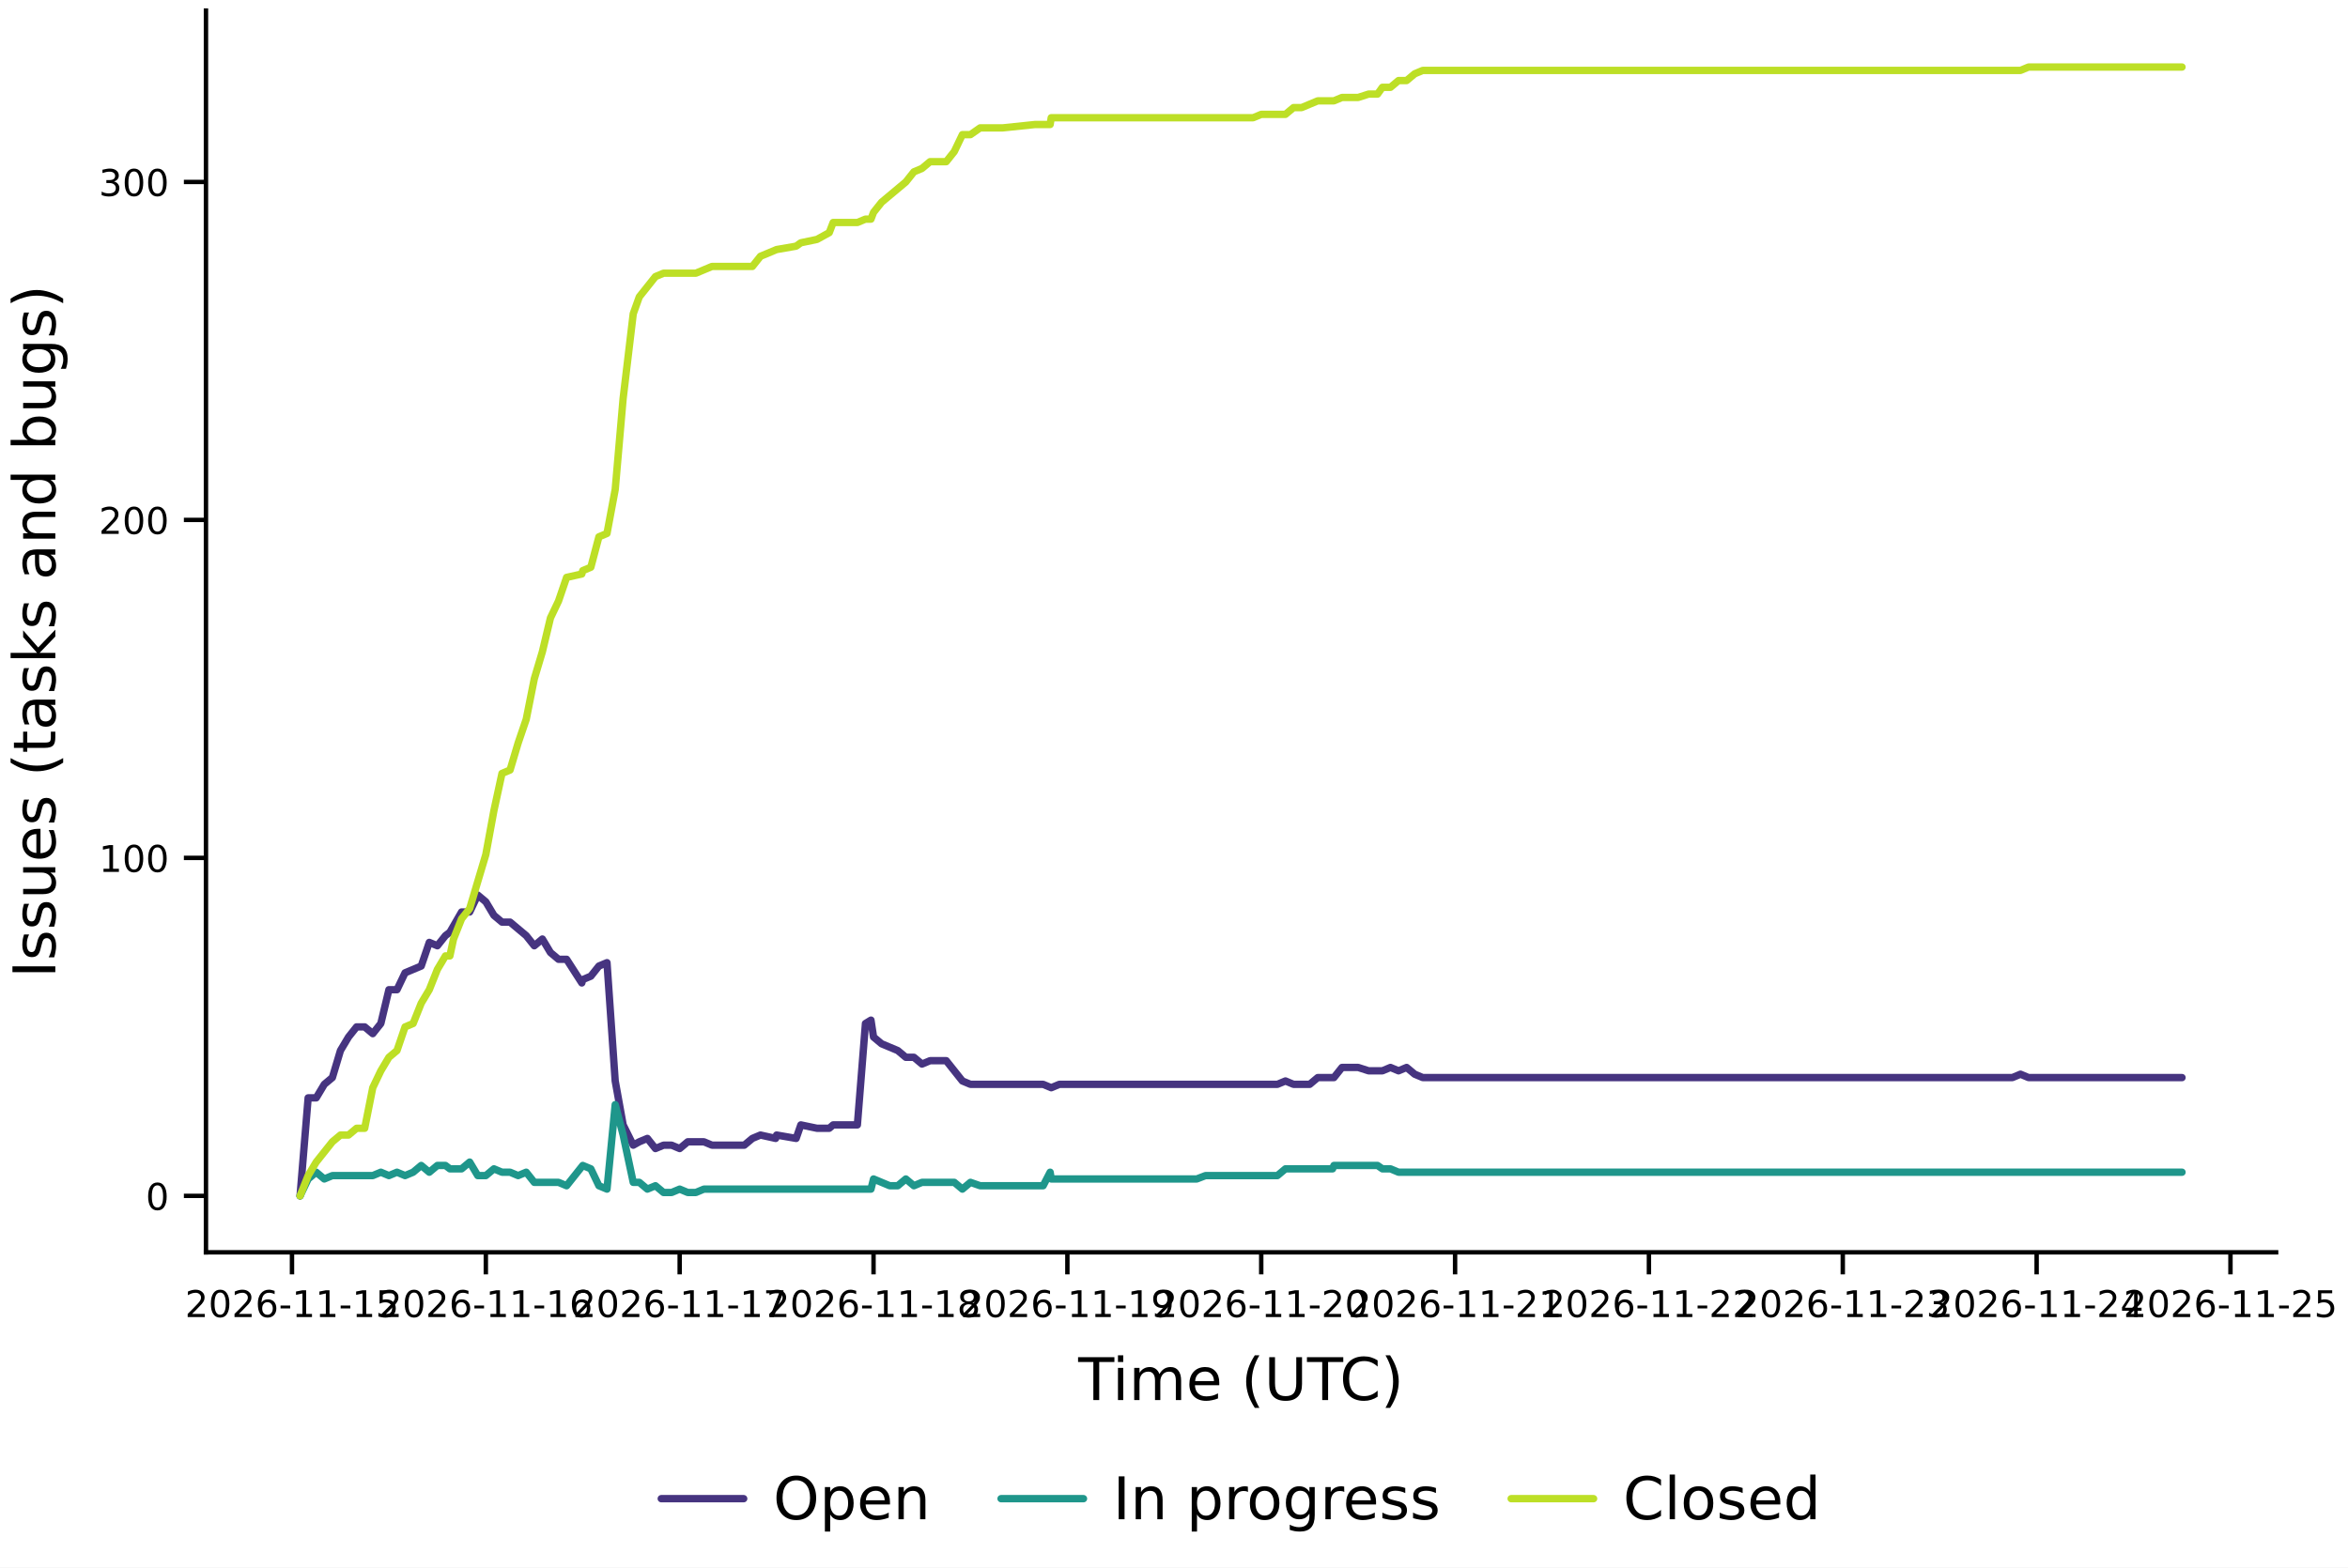
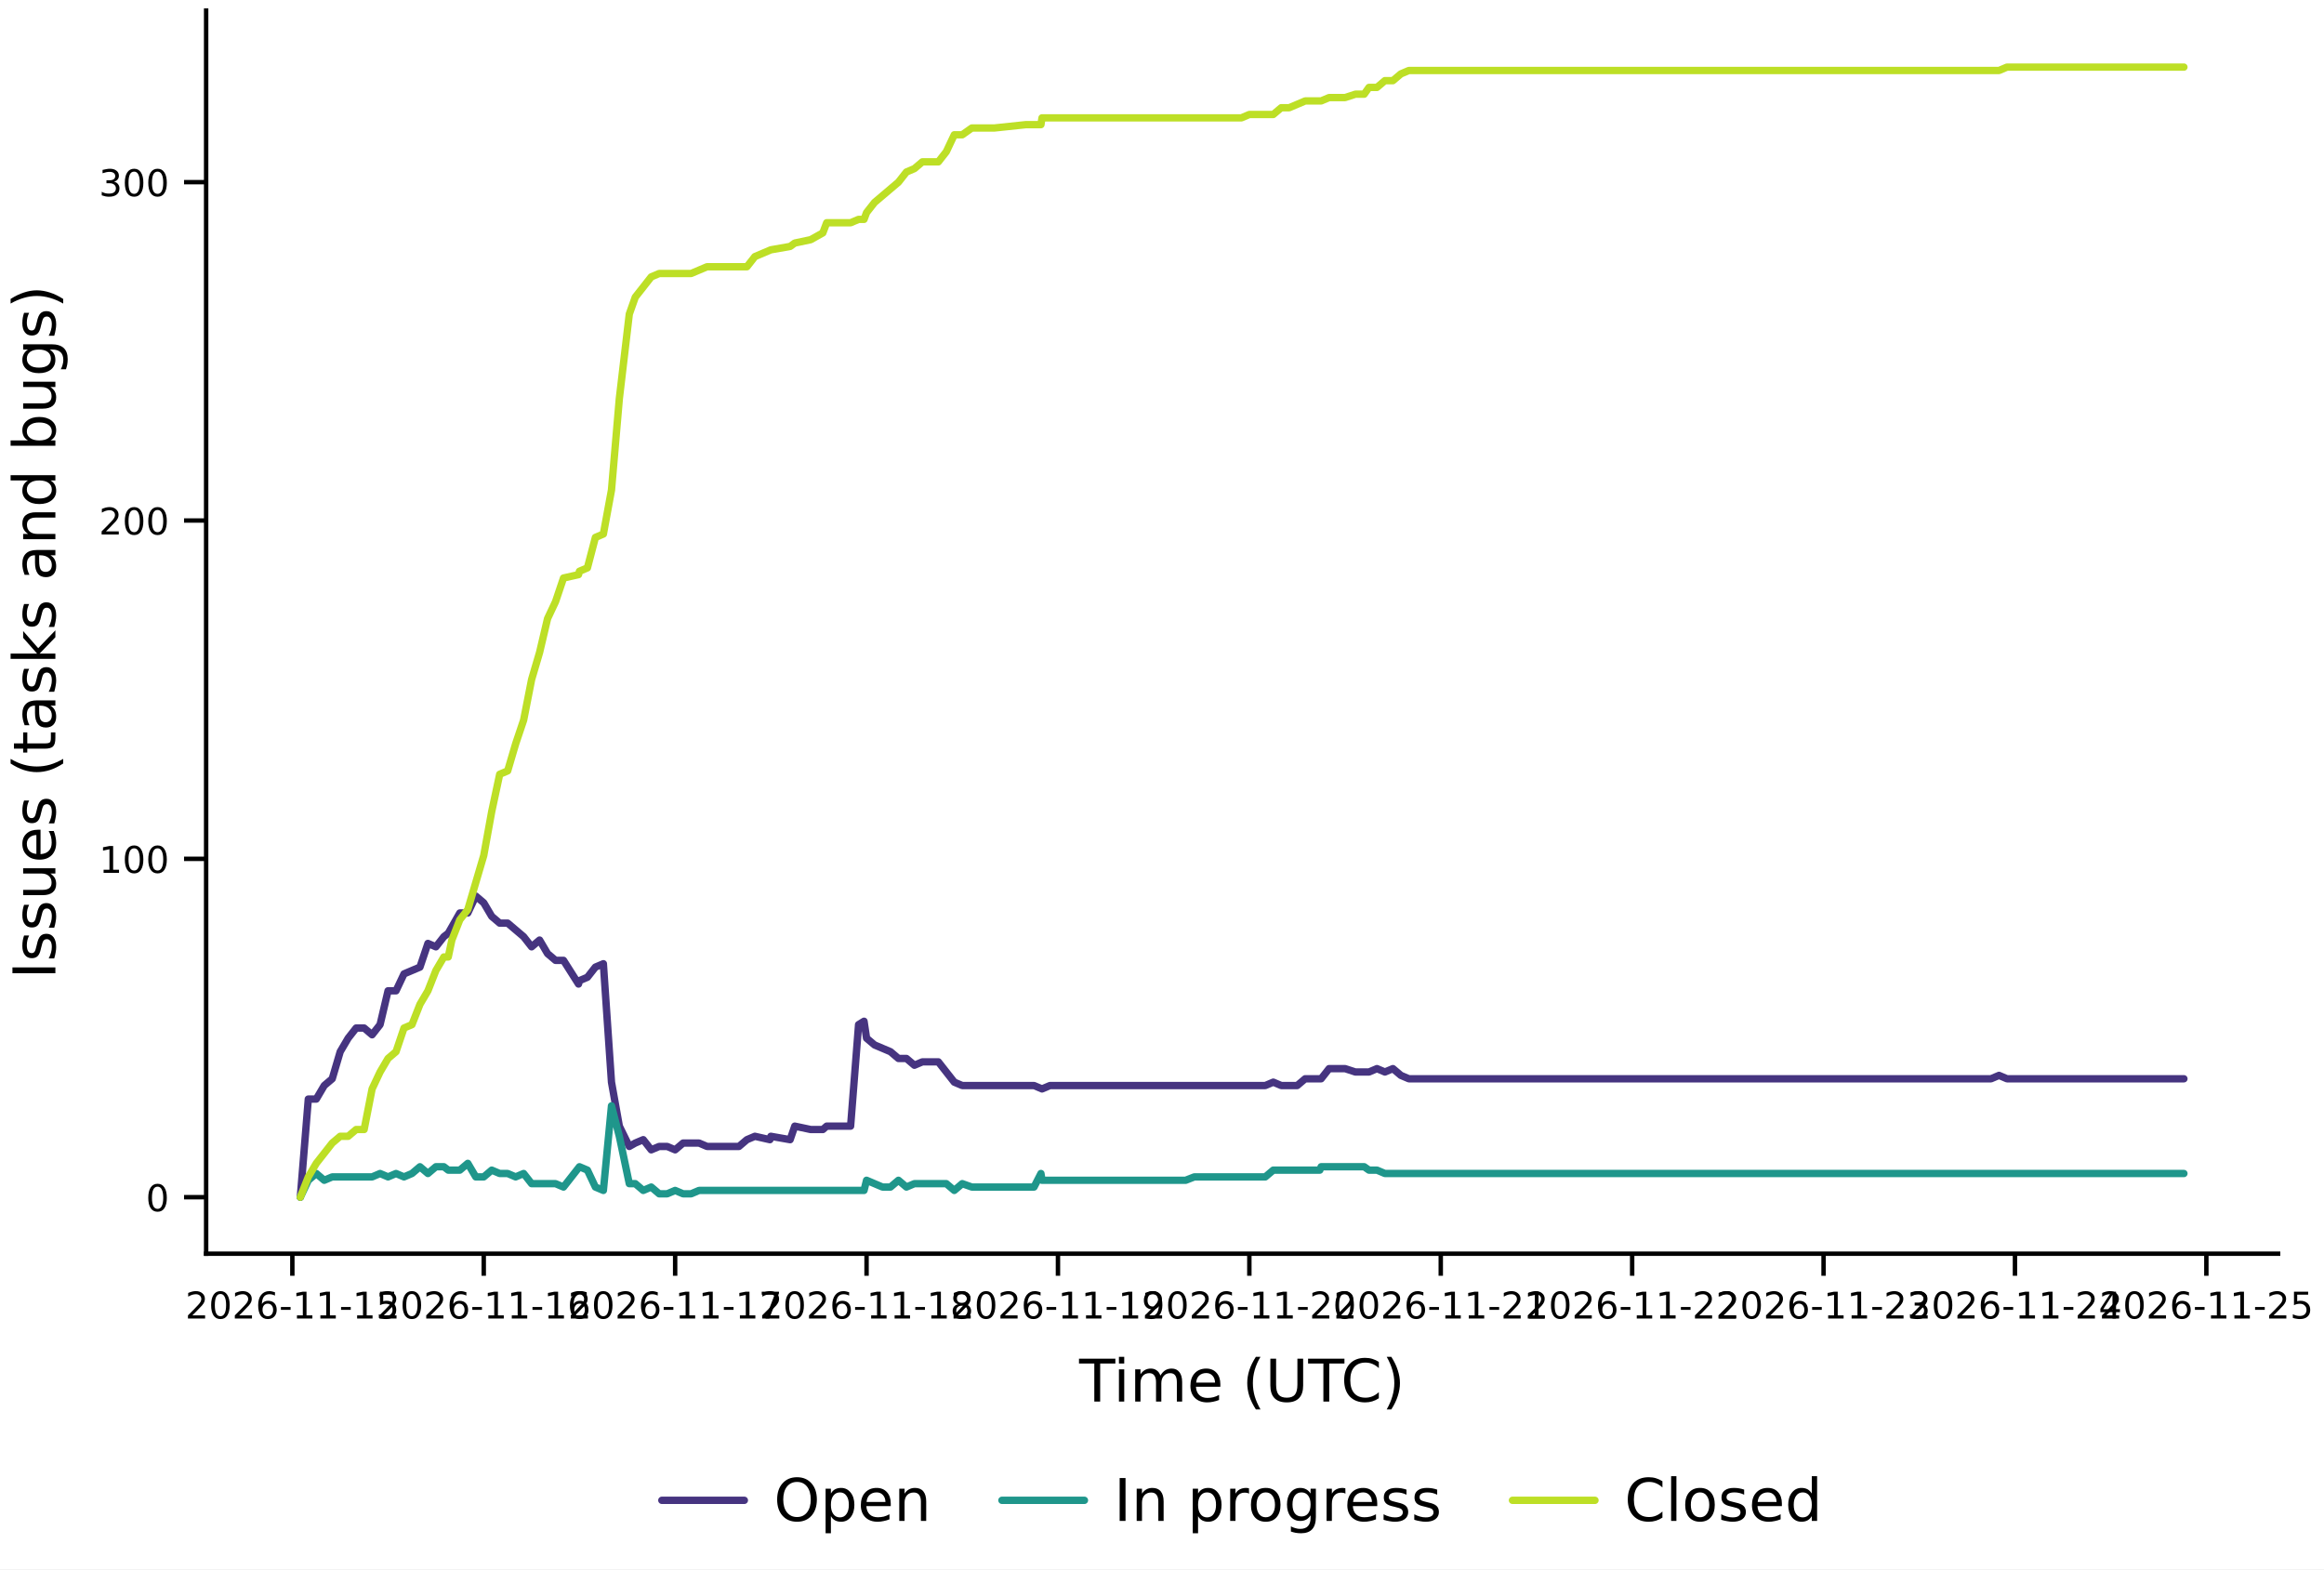
- <svg xmlns="http://www.w3.org/2000/svg" xmlns:xlink="http://www.w3.org/1999/xlink" width="319.024pt" height="213.046pt" viewBox="0 0 319.024 213.046" version="1.1">
+ <svg xmlns="http://www.w3.org/2000/svg" xmlns:xlink="http://www.w3.org/1999/xlink" width="315.489pt" height="213.046pt" viewBox="0 0 315.489 213.046" version="1.1">
  <defs>
    <style type="text/css">*{stroke-linejoin: round; stroke-linecap: butt}</style>
  </defs>
  <g id="figure_1">
    <g id="patch_1">
-       <path d="M 0 213.046  L 319.024 213.046  L 319.024 0  L 0 0  z " style="fill: #ffffff" />
+       <path d="M 0 213.046  L 315.489 213.046  L 315.489 0  L 0 0  z " style="fill: #ffffff" />
    </g>
    <g id="axes_1">
      <g id="patch_2">
        <path d="M 27.984 170.203  L 309.256 170.203  L 309.256 1.44  L 27.984 1.44  z " style="fill: #ffffff" />
      </g>
      <g id="matplotlib.axis_1">
        <g id="xtick_1">
          <g id="line2d_1">
            <defs>
-               <path id="m0bb7d80830" d="M 0 0  L 0 3  " style="stroke: #000000; stroke-width: 0.6" />
+               <path id="m46a0714034" d="M 0 0  L 0 3  " style="stroke: #000000; stroke-width: 0.6" />
            </defs>
            <g>
-               <use xlink:href="#m0bb7d80830" x="39.672" y="170.203" style="stroke: #000000; stroke-width: 0.6" />
+               <use xlink:href="#m46a0714034" x="39.687" y="170.203" style="stroke: #000000; stroke-width: 0.6" />
            </g>
          </g>
          <g id="text_1">
-             <text style="font-size: 5px; font-family: 'DejaVu Sans', sans-serif; text-anchor: middle" x="39.672" y="179.002" transform="rotate(-0 39.67201 179.0017)">2026-11-15</text>
+             <text style="font-size: 5px; font-family: 'DejaVu Sans', sans-serif; text-anchor: middle" x="39.687" y="179.002" transform="rotate(-0 39.6868 179.0017)">2026-11-15</text>
          </g>
        </g>
        <g id="xtick_2">
          <g id="line2d_2">
            <g>
-               <use xlink:href="#m0bb7d80830" x="66.01" y="170.203" style="stroke: #000000; stroke-width: 0.6" />
+               <use xlink:href="#m46a0714034" x="65.67" y="170.203" style="stroke: #000000; stroke-width: 0.6" />
            </g>
          </g>
          <g id="text_2">
-             <text style="font-size: 5px; font-family: 'DejaVu Sans', sans-serif; text-anchor: middle" x="66.01" y="179.002" transform="rotate(-0 66.01034 179.0017)">2026-11-16</text>
+             <text style="font-size: 5px; font-family: 'DejaVu Sans', sans-serif; text-anchor: middle" x="65.67" y="179.002" transform="rotate(-0 65.67014 179.0017)">2026-11-16</text>
          </g>
        </g>
        <g id="xtick_3">
          <g id="line2d_3">
            <g>
-               <use xlink:href="#m0bb7d80830" x="92.349" y="170.203" style="stroke: #000000; stroke-width: 0.6" />
+               <use xlink:href="#m46a0714034" x="91.653" y="170.203" style="stroke: #000000; stroke-width: 0.6" />
            </g>
          </g>
          <g id="text_3">
-             <text style="font-size: 5px; font-family: 'DejaVu Sans', sans-serif; text-anchor: middle" x="92.349" y="179.002" transform="rotate(-0 92.34868 179.0017)">2026-11-17</text>
+             <text style="font-size: 5px; font-family: 'DejaVu Sans', sans-serif; text-anchor: middle" x="91.653" y="179.002" transform="rotate(-0 91.65348 179.0017)">2026-11-17</text>
          </g>
        </g>
        <g id="xtick_4">
          <g id="line2d_4">
            <g>
-               <use xlink:href="#m0bb7d80830" x="118.687" y="170.203" style="stroke: #000000; stroke-width: 0.6" />
+               <use xlink:href="#m46a0714034" x="117.637" y="170.203" style="stroke: #000000; stroke-width: 0.6" />
            </g>
          </g>
          <g id="text_4">
-             <text style="font-size: 5px; font-family: 'DejaVu Sans', sans-serif; text-anchor: middle" x="118.687" y="179.002" transform="rotate(-0 118.687 179.0017)">2026-11-18</text>
+             <text style="font-size: 5px; font-family: 'DejaVu Sans', sans-serif; text-anchor: middle" x="117.637" y="179.002" transform="rotate(-0 117.6368 179.0017)">2026-11-18</text>
          </g>
        </g>
        <g id="xtick_5">
          <g id="line2d_5">
            <g>
-               <use xlink:href="#m0bb7d80830" x="145.025" y="170.203" style="stroke: #000000; stroke-width: 0.6" />
+               <use xlink:href="#m46a0714034" x="143.62" y="170.203" style="stroke: #000000; stroke-width: 0.6" />
            </g>
          </g>
          <g id="text_5">
-             <text style="font-size: 5px; font-family: 'DejaVu Sans', sans-serif; text-anchor: middle" x="145.025" y="179.002" transform="rotate(-0 145.0253 179.0017)">2026-11-19</text>
+             <text style="font-size: 5px; font-family: 'DejaVu Sans', sans-serif; text-anchor: middle" x="143.62" y="179.002" transform="rotate(-0 143.6202 179.0017)">2026-11-19</text>
          </g>
        </g>
        <g id="xtick_6">
          <g id="line2d_6">
            <g>
-               <use xlink:href="#m0bb7d80830" x="171.364" y="170.203" style="stroke: #000000; stroke-width: 0.6" />
+               <use xlink:href="#m46a0714034" x="169.603" y="170.203" style="stroke: #000000; stroke-width: 0.6" />
            </g>
          </g>
          <g id="text_6">
-             <text style="font-size: 5px; font-family: 'DejaVu Sans', sans-serif; text-anchor: middle" x="171.364" y="179.002" transform="rotate(-0 171.3637 179.0017)">2026-11-20</text>
+             <text style="font-size: 5px; font-family: 'DejaVu Sans', sans-serif; text-anchor: middle" x="169.603" y="179.002" transform="rotate(-0 169.6035 179.0017)">2026-11-20</text>
          </g>
        </g>
        <g id="xtick_7">
          <g id="line2d_7">
            <g>
-               <use xlink:href="#m0bb7d80830" x="197.702" y="170.203" style="stroke: #000000; stroke-width: 0.6" />
+               <use xlink:href="#m46a0714034" x="195.587" y="170.203" style="stroke: #000000; stroke-width: 0.6" />
            </g>
          </g>
          <g id="text_7">
-             <text style="font-size: 5px; font-family: 'DejaVu Sans', sans-serif; text-anchor: middle" x="197.702" y="179.002" transform="rotate(-0 197.702 179.0017)">2026-11-21</text>
+             <text style="font-size: 5px; font-family: 'DejaVu Sans', sans-serif; text-anchor: middle" x="195.587" y="179.002" transform="rotate(-0 195.5868 179.0017)">2026-11-21</text>
          </g>
        </g>
        <g id="xtick_8">
          <g id="line2d_8">
            <g>
-               <use xlink:href="#m0bb7d80830" x="224.04" y="170.203" style="stroke: #000000; stroke-width: 0.6" />
+               <use xlink:href="#m46a0714034" x="221.57" y="170.203" style="stroke: #000000; stroke-width: 0.6" />
            </g>
          </g>
          <g id="text_8">
-             <text style="font-size: 5px; font-family: 'DejaVu Sans', sans-serif; text-anchor: middle" x="224.04" y="179.002" transform="rotate(-0 224.0403 179.0017)">2026-11-22</text>
+             <text style="font-size: 5px; font-family: 'DejaVu Sans', sans-serif; text-anchor: middle" x="221.57" y="179.002" transform="rotate(-0 221.5702 179.0017)">2026-11-22</text>
          </g>
        </g>
        <g id="xtick_9">
          <g id="line2d_9">
            <g>
-               <use xlink:href="#m0bb7d80830" x="250.379" y="170.203" style="stroke: #000000; stroke-width: 0.6" />
+               <use xlink:href="#m46a0714034" x="247.554" y="170.203" style="stroke: #000000; stroke-width: 0.6" />
            </g>
          </g>
          <g id="text_9">
-             <text style="font-size: 5px; font-family: 'DejaVu Sans', sans-serif; text-anchor: middle" x="250.379" y="179.002" transform="rotate(-0 250.3787 179.0017)">2026-11-23</text>
+             <text style="font-size: 5px; font-family: 'DejaVu Sans', sans-serif; text-anchor: middle" x="247.554" y="179.002" transform="rotate(-0 247.5535 179.0017)">2026-11-23</text>
          </g>
        </g>
        <g id="xtick_10">
          <g id="line2d_10">
            <g>
-               <use xlink:href="#m0bb7d80830" x="276.717" y="170.203" style="stroke: #000000; stroke-width: 0.6" />
+               <use xlink:href="#m46a0714034" x="273.537" y="170.203" style="stroke: #000000; stroke-width: 0.6" />
            </g>
          </g>
          <g id="text_10">
-             <text style="font-size: 5px; font-family: 'DejaVu Sans', sans-serif; text-anchor: middle" x="276.717" y="179.002" transform="rotate(-0 276.717 179.0017)">2026-11-24</text>
+             <text style="font-size: 5px; font-family: 'DejaVu Sans', sans-serif; text-anchor: middle" x="273.537" y="179.002" transform="rotate(-0 273.5368 179.0017)">2026-11-24</text>
          </g>
        </g>
        <g id="xtick_11">
          <g id="line2d_11">
            <g>
-               <use xlink:href="#m0bb7d80830" x="303.055" y="170.203" style="stroke: #000000; stroke-width: 0.6" />
+               <use xlink:href="#m46a0714034" x="299.52" y="170.203" style="stroke: #000000; stroke-width: 0.6" />
            </g>
          </g>
          <g id="text_11">
-             <text style="font-size: 5px; font-family: 'DejaVu Sans', sans-serif; text-anchor: middle" x="303.055" y="179.002" transform="rotate(-0 303.0553 179.0017)">2026-11-25</text>
+             <text style="font-size: 5px; font-family: 'DejaVu Sans', sans-serif; text-anchor: middle" x="299.52" y="179.002" transform="rotate(-0 299.5202 179.0017)">2026-11-25</text>
          </g>
        </g>
        <g id="text_12">
          <text style="font-size: 8px; font-family: 'DejaVu Sans', sans-serif; text-anchor: middle" x="168.62" y="190.282" transform="rotate(-0 168.6201 190.2816)">Time (UTC)</text>
        </g>
      </g>
      <g id="matplotlib.axis_2">
        <g id="ytick_1">
          <g id="line2d_12">
            <defs>
-               <path id="m32348c4b98" d="M 0 0  L -3 0  " style="stroke: #000000; stroke-width: 0.6" />
+               <path id="m4aa250be92" d="M 0 0  L -3 0  " style="stroke: #000000; stroke-width: 0.6" />
            </defs>
            <g>
-               <use xlink:href="#m32348c4b98" x="27.984" y="162.532" style="stroke: #000000; stroke-width: 0.6" />
+               <use xlink:href="#m4aa250be92" x="27.984" y="162.532" style="stroke: #000000; stroke-width: 0.6" />
            </g>
          </g>
          <g id="text_13">
            <text style="font-size: 5px; font-family: 'DejaVu Sans', sans-serif; text-anchor: end" x="22.984" y="164.431" transform="rotate(-0 22.98438 164.4312)">0</text>
          </g>
        </g>
        <g id="ytick_2">
          <g id="line2d_13">
            <g>
-               <use xlink:href="#m32348c4b98" x="27.984" y="116.597" style="stroke: #000000; stroke-width: 0.6" />
+               <use xlink:href="#m4aa250be92" x="27.984" y="116.597" style="stroke: #000000; stroke-width: 0.6" />
            </g>
          </g>
          <g id="text_14">
            <text style="font-size: 5px; font-family: 'DejaVu Sans', sans-serif; text-anchor: end" x="22.984" y="118.497" transform="rotate(-0 22.98438 118.4969)">100</text>
          </g>
        </g>
        <g id="ytick_3">
          <g id="line2d_14">
            <g>
-               <use xlink:href="#m32348c4b98" x="27.984" y="70.663" style="stroke: #000000; stroke-width: 0.6" />
+               <use xlink:href="#m4aa250be92" x="27.984" y="70.663" style="stroke: #000000; stroke-width: 0.6" />
            </g>
          </g>
          <g id="text_15">
            <text style="font-size: 5px; font-family: 'DejaVu Sans', sans-serif; text-anchor: end" x="22.984" y="72.563" transform="rotate(-0 22.98438 72.56251)">200</text>
          </g>
        </g>
        <g id="ytick_4">
          <g id="line2d_15">
            <g>
-               <use xlink:href="#m32348c4b98" x="27.984" y="24.729" style="stroke: #000000; stroke-width: 0.6" />
+               <use xlink:href="#m4aa250be92" x="27.984" y="24.729" style="stroke: #000000; stroke-width: 0.6" />
            </g>
          </g>
          <g id="text_16">
            <text style="font-size: 5px; font-family: 'DejaVu Sans', sans-serif; text-anchor: end" x="22.984" y="26.628" transform="rotate(-0 22.98438 26.62814)">300</text>
          </g>
        </g>
        <g id="text_17">
          <text style="font-size: 8px; font-family: 'DejaVu Sans', sans-serif; text-anchor: middle" x="7.519" y="85.821" transform="rotate(-90 7.51875 85.82143)">Issues (tasks and bugs)</text>
        </g>
      </g>
      <g id="line2d_16">
-         <path d="M 40.769 162.532  L 41.867 149.211  L 42.964 149.211  L 44.062 147.373  L 45.159 146.455  L 46.257 142.78  L 47.354 140.943  L 48.451 139.565  L 49.549 139.565  L 50.646 140.483  L 51.744 139.105  L 52.841 134.512  L 53.939 134.512  L 55.036 132.215  L 57.231 131.296  L 58.328 128.081  L 59.426 128.54  L 60.523 127.162  L 61.127 126.703  L 62.718 123.947  L 63.815 123.947  L 64.913 121.65  L 66.01 122.569  L 67.108 124.406  L 68.205 125.325  L 69.303 125.325  L 71.497 127.162  L 72.595 128.54  L 73.692 127.622  L 74.79 129.459  L 75.887 130.378  L 76.985 130.378  L 79.051 133.593  L 79.18 133.134  L 80.277 132.674  L 81.374 131.296  L 82.472 130.837  L 83.588 146.914  L 84.667 152.886  L 86.038 155.642  L 86.862 155.182  L 87.959 154.723  L 89.056 156.101  L 90.154 155.642  L 91.251 155.642  L 92.349 156.101  L 93.446 155.182  L 95.641 155.182  L 96.738 155.642  L 101.128 155.642  L 102.226 154.723  L 103.323 154.264  L 105.39 154.723  L 105.518 154.264  L 108.17 154.723  L 108.81 152.886  L 111.005 153.345  L 112.669 153.345  L 113.2 152.886  L 116.492 152.886  L 117.59 139.105  L 118.339 138.646  L 118.687 140.943  L 119.784 141.861  L 121.979 142.78  L 123.077 143.699  L 124.174 143.699  L 125.272 144.617  L 126.369 144.158  L 128.564 144.158  L 130.759 146.914  L 131.856 147.373  L 141.733 147.373  L 142.83 147.833  L 143.928 147.373  L 173.559 147.373  L 174.656 146.914  L 175.753 147.373  L 177.948 147.373  L 179.046 146.455  L 181.241 146.455  L 182.338 145.077  L 184.533 145.077  L 185.959 145.536  L 187.825 145.536  L 188.923 145.077  L 190.02 145.536  L 191.117 145.077  L 192.215 145.995  L 193.312 146.455  L 273.425 146.455  L 274.522 145.995  L 275.62 146.455  L 296.471 146.455  L 296.471 146.455  " clip-path="url(#pc99e7d67da)" style="fill: none; stroke: #463480; stroke-linecap: round" />
+         <path d="M 40.769 162.532  L 41.852 149.211  L 42.935 149.211  L 44.017 147.373  L 45.1 146.455  L 46.183 142.78  L 47.265 140.943  L 48.348 139.565  L 49.431 139.565  L 50.513 140.483  L 51.596 139.105  L 52.678 134.512  L 53.761 134.512  L 54.844 132.215  L 57.009 131.296  L 58.092 128.081  L 59.174 128.54  L 60.257 127.162  L 60.852 126.703  L 62.422 123.947  L 63.505 123.947  L 64.588 121.65  L 65.67 122.569  L 66.753 124.406  L 67.835 125.325  L 68.918 125.325  L 71.083 127.162  L 72.166 128.54  L 73.249 127.622  L 74.331 129.459  L 75.414 130.378  L 76.497 130.378  L 78.536 133.593  L 78.662 133.134  L 79.744 132.674  L 80.827 131.296  L 81.91 130.837  L 83.01 146.914  L 84.075 152.886  L 85.428 155.642  L 86.24 155.182  L 87.323 154.723  L 88.406 156.101  L 89.488 155.642  L 90.571 155.642  L 91.653 156.101  L 92.736 155.182  L 94.901 155.182  L 95.984 155.642  L 100.315 155.642  L 101.397 154.723  L 102.48 154.264  L 104.519 154.723  L 104.645 154.264  L 107.262 154.723  L 107.893 152.886  L 110.058 153.345  L 111.7 153.345  L 112.224 152.886  L 115.472 152.886  L 116.554 139.105  L 117.294 138.646  L 117.637 140.943  L 118.719 141.861  L 120.885 142.78  L 121.967 143.699  L 123.05 143.699  L 124.133 144.617  L 125.215 144.158  L 127.381 144.158  L 129.546 146.914  L 130.628 147.373  L 140.372 147.373  L 141.455 147.833  L 142.538 147.373  L 171.769 147.373  L 172.851 146.914  L 173.934 147.373  L 176.099 147.373  L 177.182 146.455  L 179.347 146.455  L 180.43 145.077  L 182.595 145.077  L 184.003 145.536  L 185.843 145.536  L 186.926 145.077  L 188.008 145.536  L 189.091 145.077  L 190.174 145.995  L 191.256 146.455  L 270.289 146.455  L 271.372 145.995  L 272.454 146.455  L 296.471 146.455  L 296.471 146.455  " clip-path="url(#p160dcc7418)" style="fill: none; stroke: #463480; stroke-linecap: round" />
      </g>
      <g id="line2d_17">
-         <path d="M 40.769 162.532  L 41.867 160.235  L 42.964 159.316  L 44.062 160.235  L 45.159 159.776  L 50.646 159.776  L 51.744 159.316  L 52.841 159.776  L 53.939 159.316  L 55.036 159.776  L 56.133 159.316  L 57.231 158.398  L 58.328 159.316  L 59.426 158.398  L 60.523 158.398  L 61.127 158.857  L 62.718 158.857  L 63.815 157.938  L 64.913 159.776  L 66.01 159.776  L 67.108 158.857  L 68.205 159.316  L 69.303 159.316  L 70.4 159.776  L 71.497 159.316  L 72.595 160.694  L 75.887 160.694  L 76.985 161.154  L 79.18 158.398  L 80.277 158.857  L 81.374 161.154  L 82.472 161.613  L 83.588 150.13  L 84.667 154.264  L 86.038 160.694  L 86.862 160.694  L 87.959 161.613  L 89.056 161.154  L 90.154 162.072  L 91.251 162.072  L 92.349 161.613  L 93.446 162.072  L 94.544 162.072  L 95.641 161.613  L 118.339 161.613  L 118.687 160.235  L 120.882 161.154  L 121.979 161.154  L 123.077 160.235  L 124.174 161.154  L 125.272 160.694  L 129.661 160.694  L 130.759 161.613  L 131.856 160.694  L 133.173 161.154  L 141.733 161.154  L 142.684 159.316  L 142.83 160.235  L 162.603 160.235  L 163.791 159.776  L 173.559 159.776  L 174.656 158.857  L 181.058 158.857  L 181.241 158.398  L 187.167 158.398  L 187.825 158.857  L 188.923 158.857  L 190.02 159.316  L 296.471 159.316  L 296.471 159.316  " clip-path="url(#pc99e7d67da)" style="fill: none; stroke: #1f968b; stroke-linecap: round" />
+         <path d="M 40.769 162.532  L 41.852 160.235  L 42.935 159.316  L 44.017 160.235  L 45.1 159.776  L 50.513 159.776  L 51.596 159.316  L 52.678 159.776  L 53.761 159.316  L 54.844 159.776  L 55.926 159.316  L 57.009 158.398  L 58.092 159.316  L 59.174 158.398  L 60.257 158.398  L 60.852 158.857  L 62.422 158.857  L 63.505 157.938  L 64.588 159.776  L 65.67 159.776  L 66.753 158.857  L 67.835 159.316  L 68.918 159.316  L 70.001 159.776  L 71.083 159.316  L 72.166 160.694  L 75.414 160.694  L 76.497 161.154  L 78.662 158.398  L 79.744 158.857  L 80.827 161.154  L 81.91 161.613  L 83.01 150.13  L 84.075 154.264  L 85.428 160.694  L 86.24 160.694  L 87.323 161.613  L 88.406 161.154  L 89.488 162.072  L 90.571 162.072  L 91.653 161.613  L 92.736 162.072  L 93.819 162.072  L 94.901 161.613  L 117.294 161.613  L 117.637 160.235  L 119.802 161.154  L 120.885 161.154  L 121.967 160.235  L 123.05 161.154  L 124.133 160.694  L 128.463 160.694  L 129.546 161.613  L 130.628 160.694  L 131.928 161.154  L 140.372 161.154  L 141.311 159.316  L 141.455 160.235  L 160.96 160.235  L 162.133 159.776  L 171.769 159.776  L 172.851 158.857  L 179.167 158.857  L 179.347 158.398  L 185.193 158.398  L 185.843 158.857  L 186.926 158.857  L 188.008 159.316  L 296.471 159.316  L 296.471 159.316  " clip-path="url(#p160dcc7418)" style="fill: none; stroke: #1f968b; stroke-linecap: round" />
      </g>
      <g id="line2d_18">
-         <path d="M 40.769 162.532  L 41.867 159.776  L 42.964 157.938  L 45.159 155.182  L 46.257 154.264  L 47.354 154.264  L 48.451 153.345  L 49.549 153.345  L 50.646 147.833  L 51.744 145.536  L 52.841 143.699  L 53.939 142.78  L 55.036 139.565  L 56.133 139.105  L 57.231 136.349  L 58.328 134.512  L 59.426 131.756  L 60.523 129.918  L 61.127 129.918  L 61.621 127.622  L 62.718 124.866  L 63.815 123.488  L 66.01 116.138  L 67.108 110.167  L 68.205 105.114  L 69.303 104.655  L 70.4 100.98  L 71.497 97.764  L 72.595 92.252  L 73.692 88.577  L 74.79 83.984  L 75.887 81.687  L 76.985 78.472  L 79.051 78.013  L 79.18 77.553  L 80.277 77.094  L 81.374 72.96  L 82.472 72.5  L 83.588 66.529  L 84.667 54.127  L 86.038 42.643  L 86.862 40.346  L 89.056 37.59  L 90.154 37.131  L 94.544 37.131  L 96.738 36.212  L 102.226 36.212  L 103.323 34.834  L 105.518 33.916  L 108.17 33.456  L 108.81 32.997  L 111.005 32.538  L 112.669 31.619  L 113.2 30.241  L 116.492 30.241  L 117.59 29.782  L 118.339 29.782  L 118.687 28.863  L 119.784 27.485  L 123.077 24.729  L 124.174 23.351  L 125.272 22.891  L 126.369 21.973  L 128.564 21.973  L 129.661 20.595  L 130.759 18.298  L 131.856 18.298  L 133.173 17.379  L 136.246 17.379  L 140.636 16.92  L 142.684 16.92  L 142.83 16.001  L 170.266 16.001  L 171.364 15.542  L 174.656 15.542  L 175.753 14.623  L 176.851 14.623  L 179.046 13.704  L 181.241 13.704  L 182.338 13.245  L 184.533 13.245  L 185.959 12.786  L 187.167 12.786  L 187.825 11.867  L 188.923 11.867  L 190.02 10.948  L 191.117 10.948  L 192.215 10.03  L 193.312 9.57  L 274.522 9.57  L 275.62 9.111  L 296.471 9.111  L 296.471 9.111  " clip-path="url(#pc99e7d67da)" style="fill: none; stroke: #bddf26; stroke-linecap: round" />
+         <path d="M 40.769 162.532  L 41.852 159.776  L 42.935 157.938  L 45.1 155.182  L 46.183 154.264  L 47.265 154.264  L 48.348 153.345  L 49.431 153.345  L 50.513 147.833  L 51.596 145.536  L 52.678 143.699  L 53.761 142.78  L 54.844 139.565  L 55.926 139.105  L 57.009 136.349  L 58.092 134.512  L 59.174 131.756  L 60.257 129.918  L 60.852 129.918  L 61.34 127.622  L 62.422 124.866  L 63.505 123.488  L 65.67 116.138  L 66.753 110.167  L 67.835 105.114  L 68.918 104.655  L 70.001 100.98  L 71.083 97.764  L 72.166 92.252  L 73.249 88.577  L 74.331 83.984  L 75.414 81.687  L 76.497 78.472  L 78.536 78.013  L 78.662 77.553  L 79.744 77.094  L 80.827 72.96  L 81.91 72.5  L 83.01 66.529  L 84.075 54.127  L 85.428 42.643  L 86.24 40.346  L 88.406 37.59  L 89.488 37.131  L 93.819 37.131  L 95.984 36.212  L 101.397 36.212  L 102.48 34.834  L 104.645 33.916  L 107.262 33.456  L 107.893 32.997  L 110.058 32.538  L 111.7 31.619  L 112.224 30.241  L 115.472 30.241  L 116.554 29.782  L 117.294 29.782  L 117.637 28.863  L 118.719 27.485  L 121.967 24.729  L 123.05 23.351  L 124.133 22.891  L 125.215 21.973  L 127.381 21.973  L 128.463 20.595  L 129.546 18.298  L 130.628 18.298  L 131.928 17.379  L 134.959 17.379  L 139.29 16.92  L 141.311 16.92  L 141.455 16.001  L 168.521 16.001  L 169.603 15.542  L 172.851 15.542  L 173.934 14.623  L 175.017 14.623  L 177.182 13.704  L 179.347 13.704  L 180.43 13.245  L 182.595 13.245  L 184.003 12.786  L 185.193 12.786  L 185.843 11.867  L 186.926 11.867  L 188.008 10.948  L 189.091 10.948  L 190.174 10.03  L 191.256 9.57  L 271.372 9.57  L 272.454 9.111  L 296.471 9.111  L 296.471 9.111  " clip-path="url(#p160dcc7418)" style="fill: none; stroke: #bddf26; stroke-linecap: round" />
      </g>
      <g id="patch_3">
        <path d="M 27.984 170.203  L 27.984 1.44  " style="fill: none; stroke: #000000; stroke-width: 0.6; stroke-linejoin: miter; stroke-linecap: square" />
      </g>
      <g id="patch_4">
        <path d="M 27.984 170.203  L 309.256 170.203  " style="fill: none; stroke: #000000; stroke-width: 0.6; stroke-linejoin: miter; stroke-linecap: square" />
      </g>
      <g id="legend_1">
        <g id="line2d_19">
          <path d="M 89.846 203.684  L 95.446 203.684  L 101.046 203.684  " style="fill: none; stroke: #463480; stroke-linecap: round" />
        </g>
        <g id="text_18">
          <text style="font-size: 8px; font-family: 'DejaVu Sans', sans-serif; text-anchor: start" x="105.046" y="206.484" transform="rotate(-0 105.0457 206.4837)">Open</text>
        </g>
        <g id="line2d_20">
          <path d="M 136.014 203.684  L 141.614 203.684  L 147.214 203.684  " style="fill: none; stroke: #1f968b; stroke-linecap: round" />
        </g>
        <g id="text_19">
          <text style="font-size: 8px; font-family: 'DejaVu Sans', sans-serif; text-anchor: start" x="151.214" y="206.484" transform="rotate(-0 151.2145 206.4837)">In progress</text>
        </g>
        <g id="line2d_21">
          <path d="M 205.322 203.684  L 210.922 203.684  L 216.522 203.684  " style="fill: none; stroke: #bddf26; stroke-linecap: round" />
        </g>
        <g id="text_20">
          <text style="font-size: 8px; font-family: 'DejaVu Sans', sans-serif; text-anchor: start" x="220.522" y="206.484" transform="rotate(-0 220.522 206.4837)">Closed</text>
        </g>
      </g>
    </g>
  </g>
  <defs>
-     <clipPath id="pc99e7d67da">
+     <clipPath id="p160dcc7418">
      <rect x="27.984" y="1.44" width="281.271" height="168.763" />
    </clipPath>
  </defs>
</svg>
